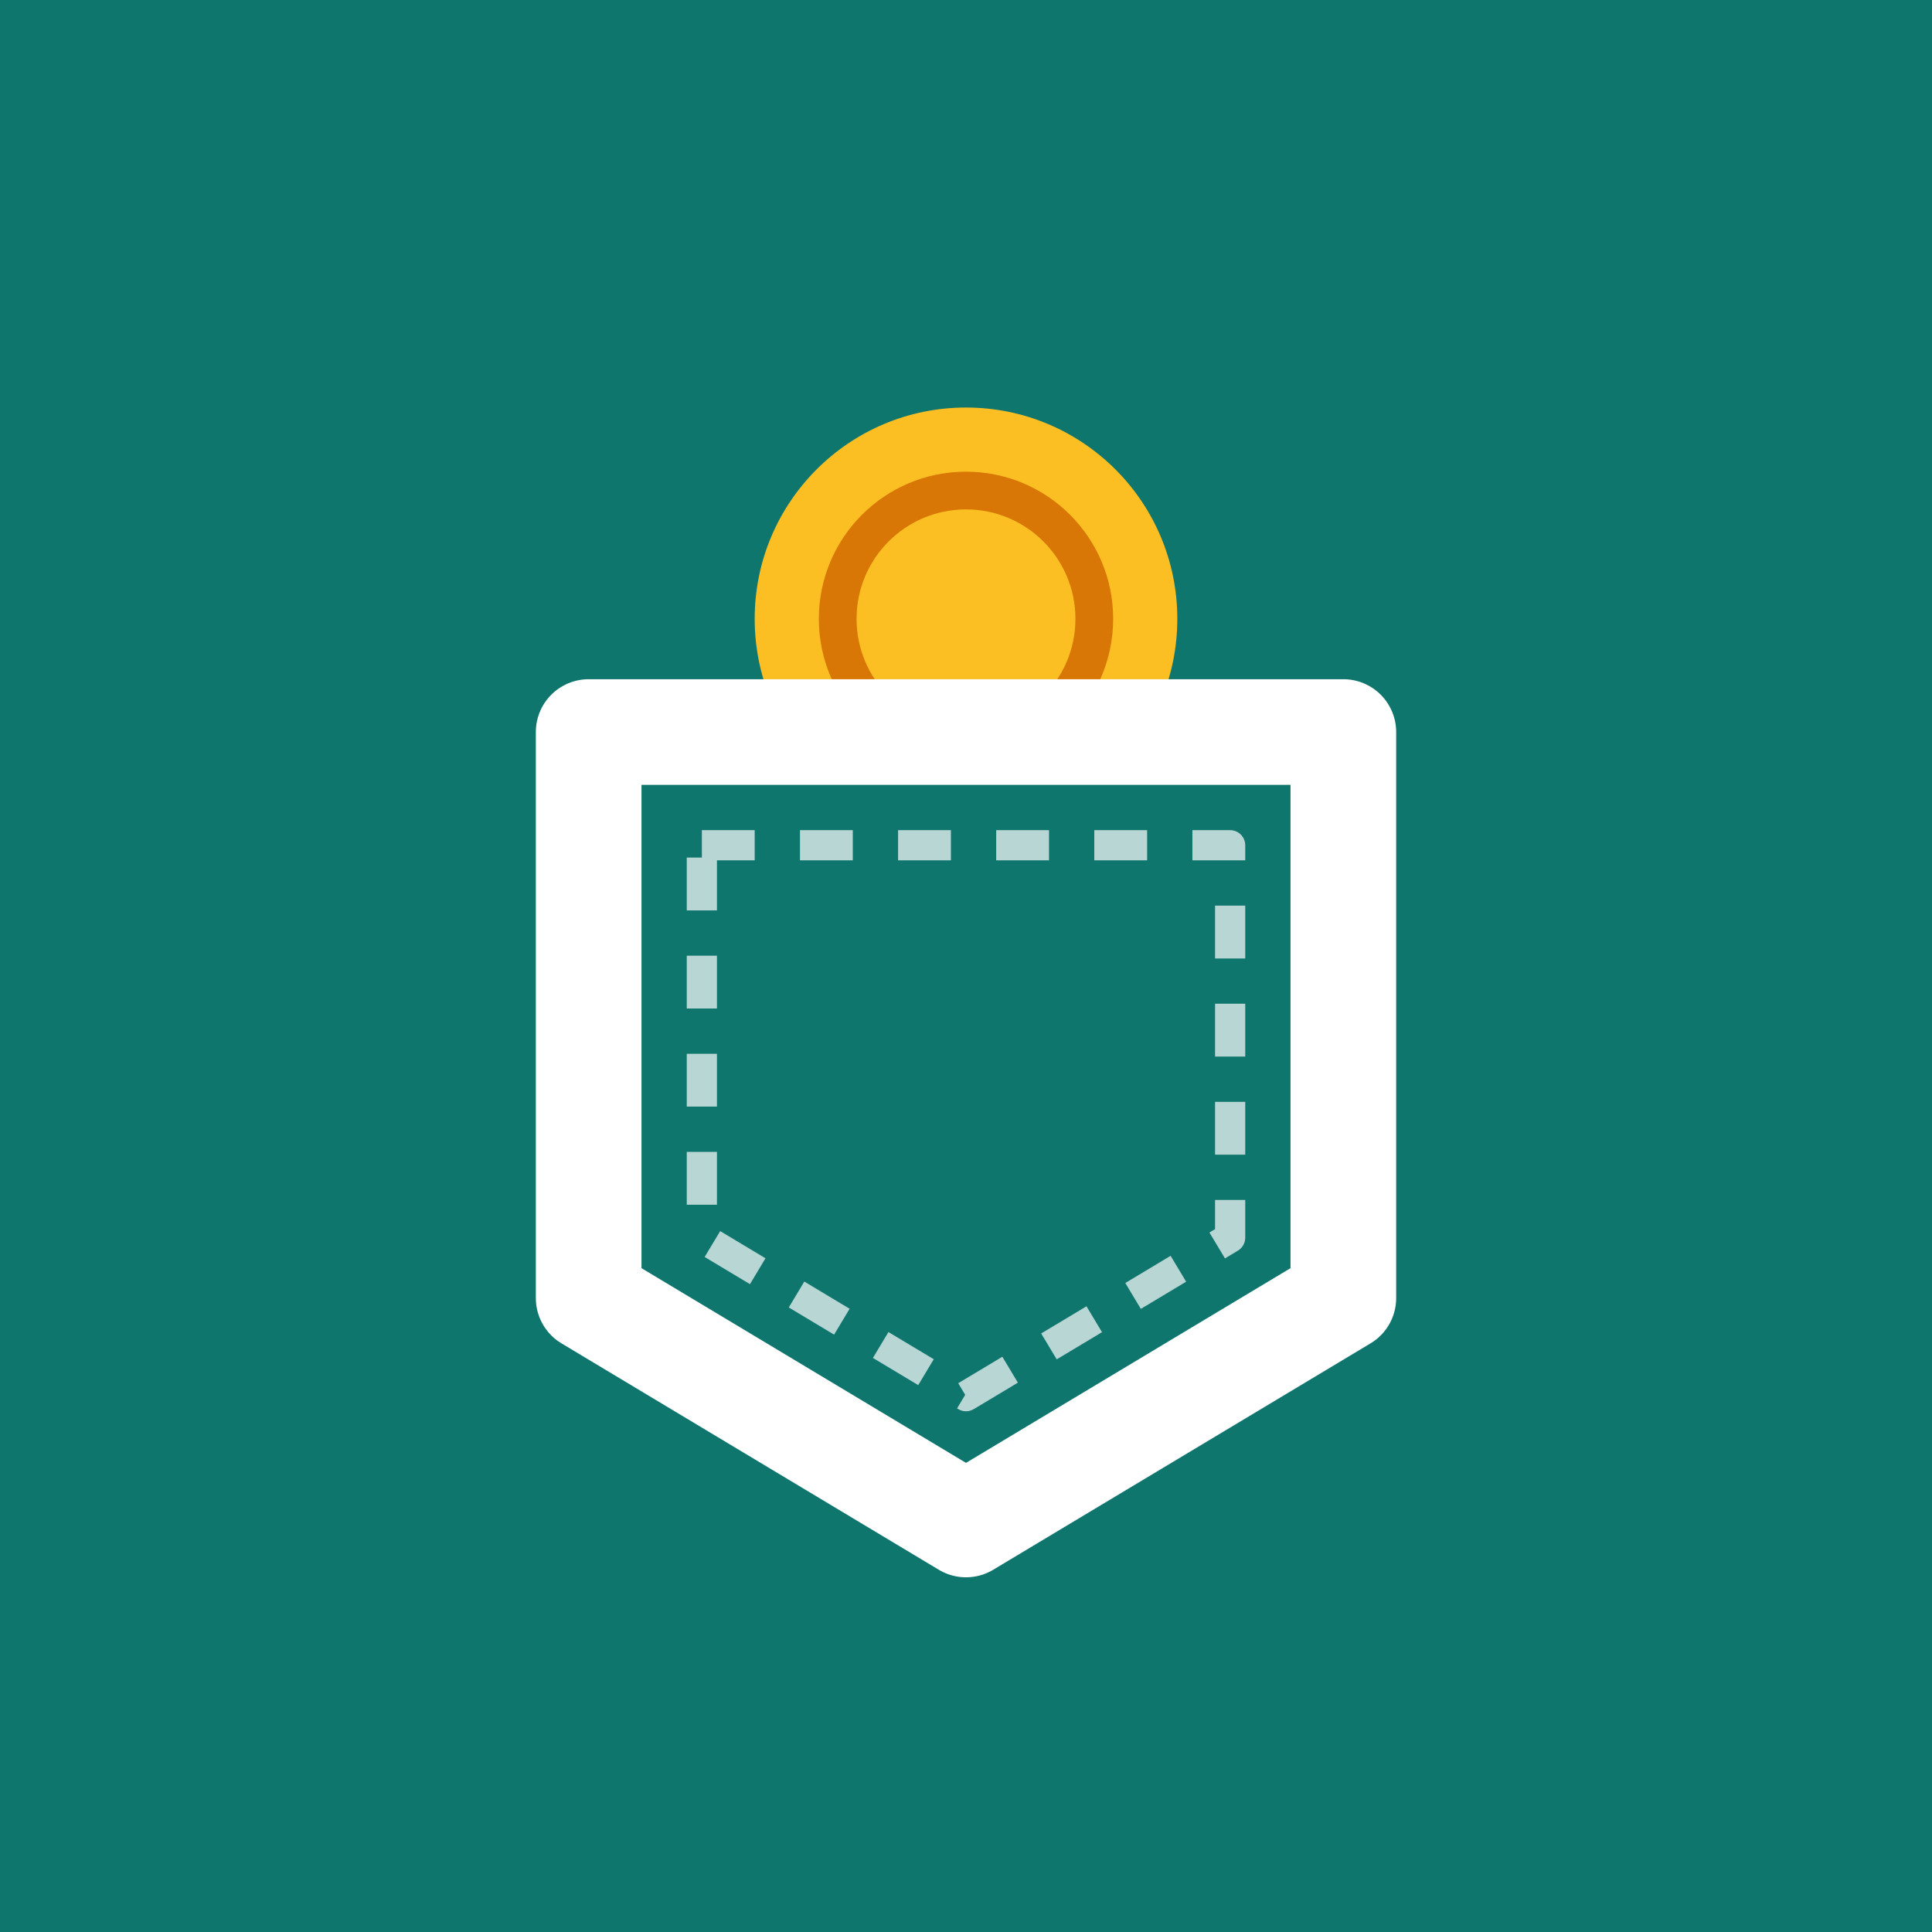
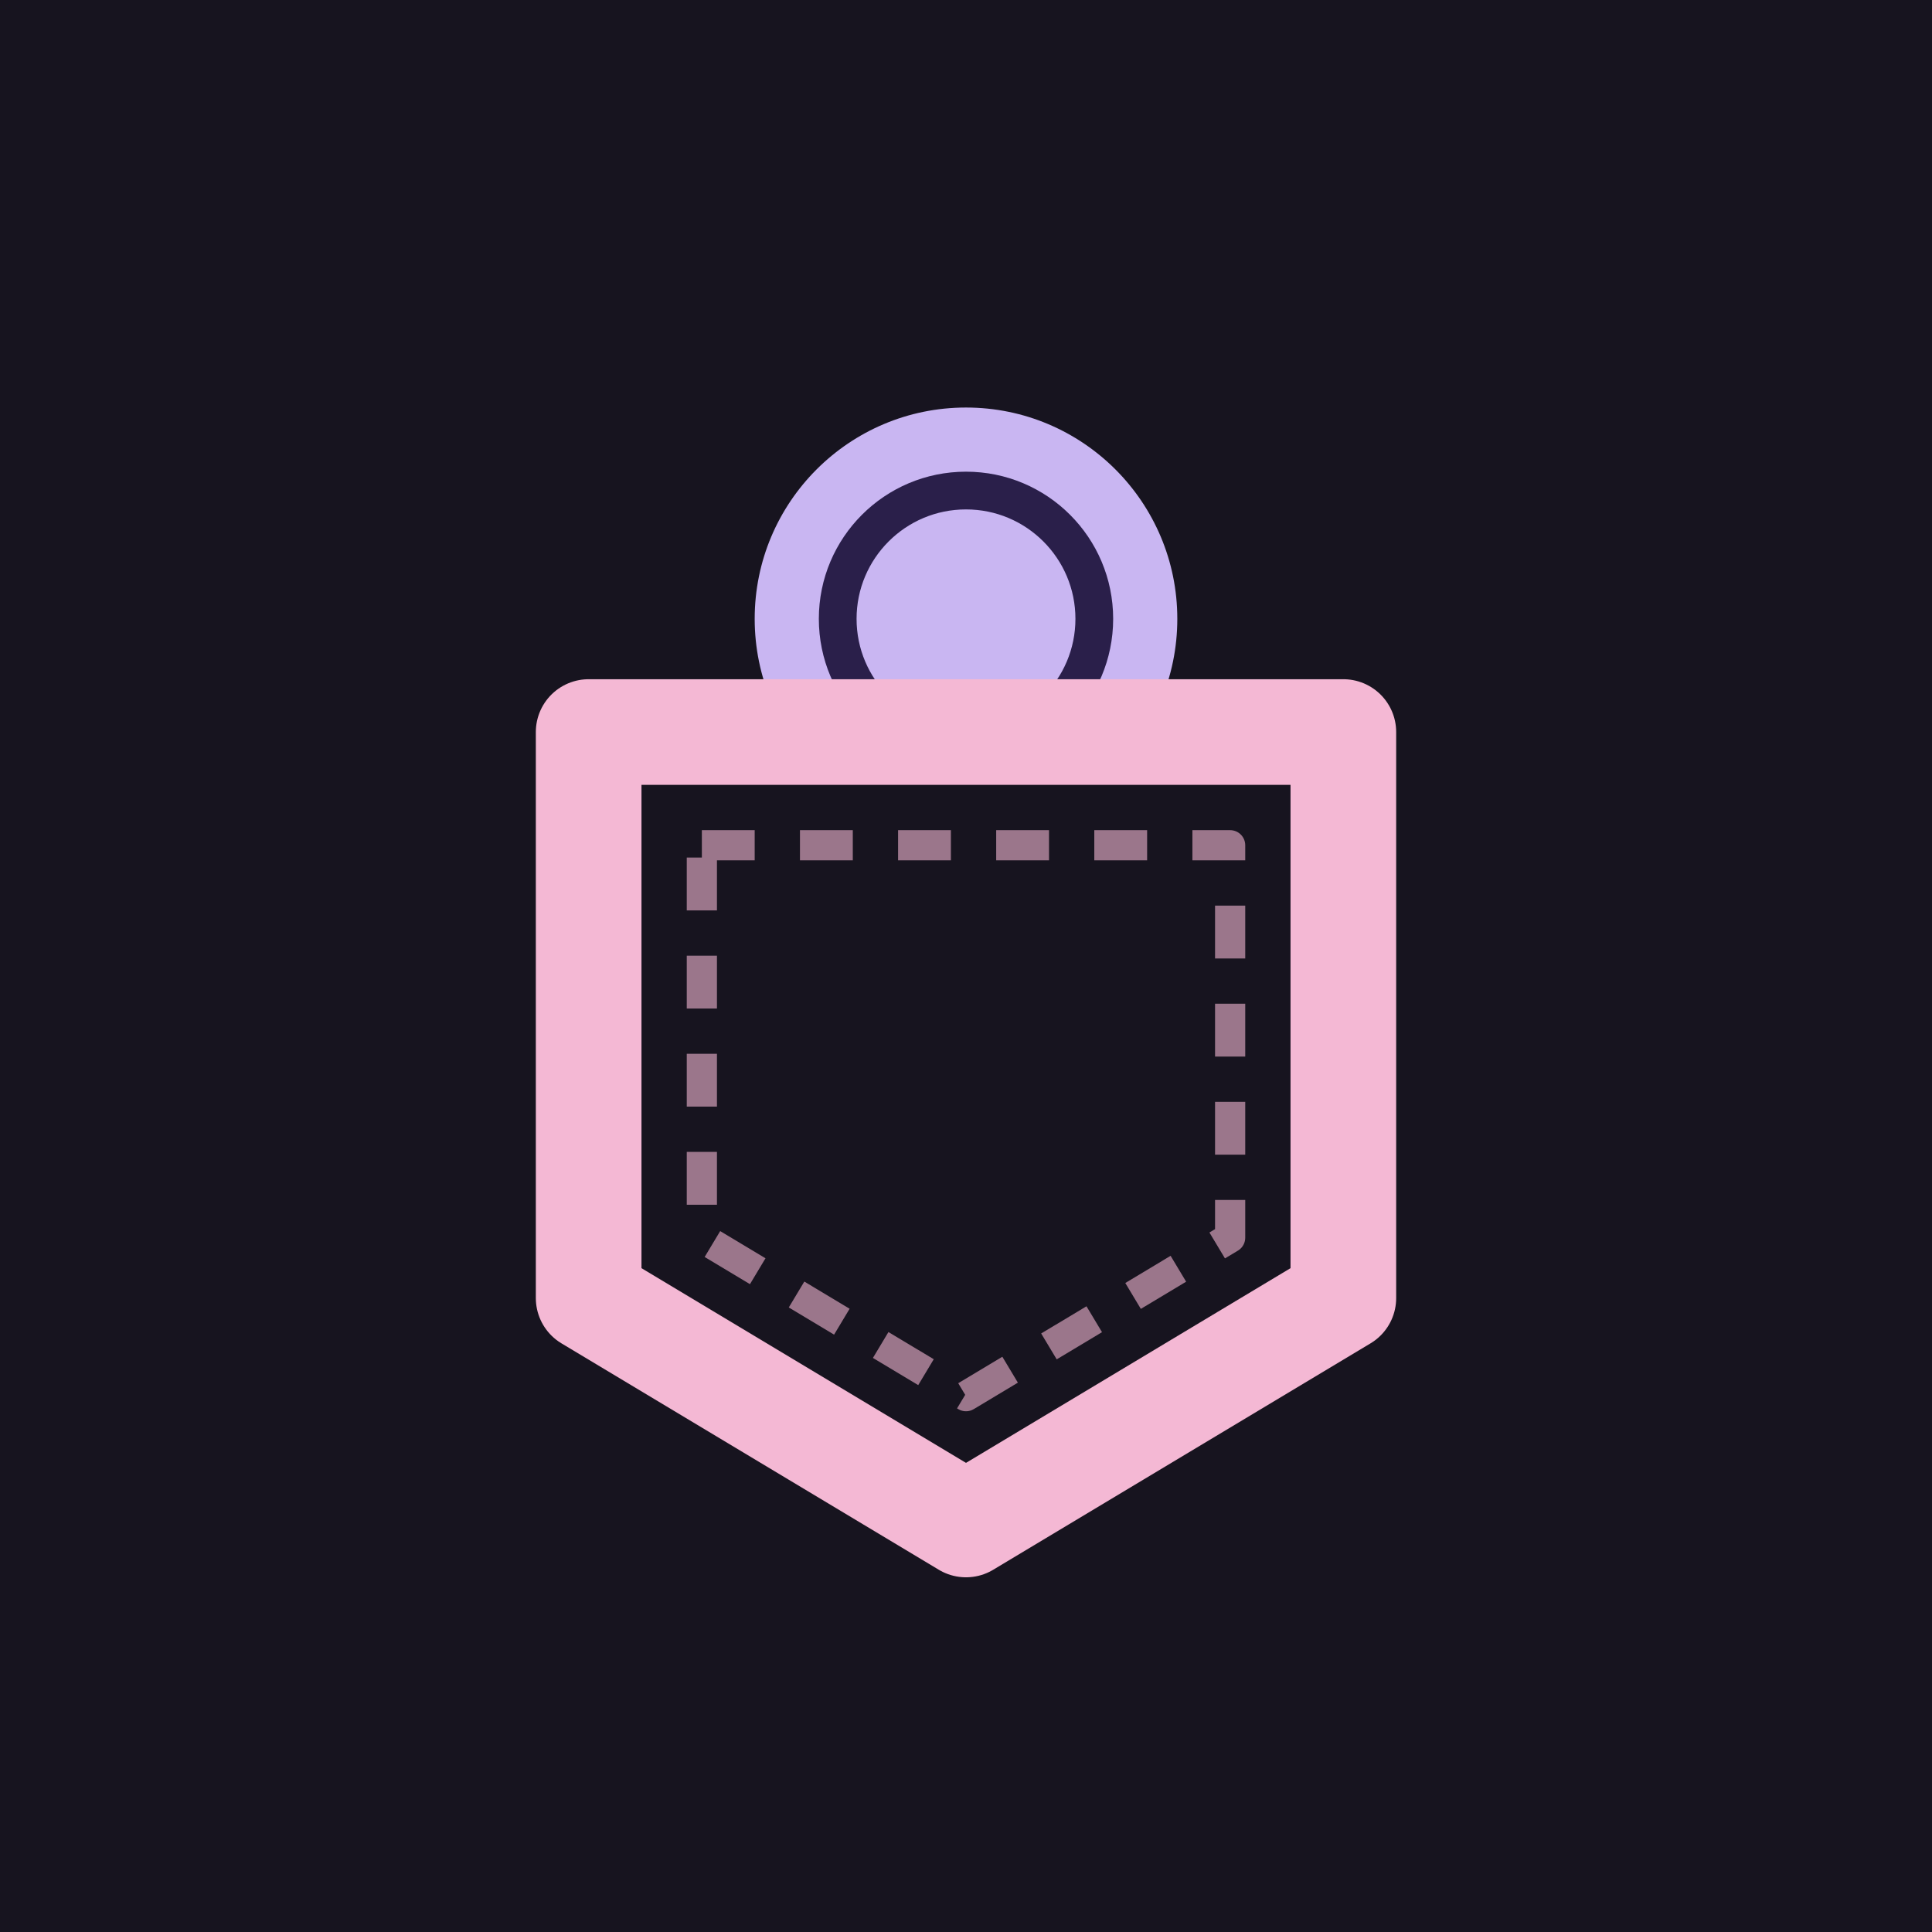
<svg xmlns="http://www.w3.org/2000/svg" width="512" height="512" viewBox="0 0 512 512">
-   <rect width="512" height="512" fill="#0f766e" />
-   <circle cx="256" cy="164" r="56" fill="#fbbf24" />
-   <circle cx="256" cy="164" r="34" fill="none" stroke="#d97706" stroke-width="10" />
-   <path d="M156 194 H356 V344 L256 404 L156 344 Z" fill="#0f766e" stroke="#ffffff" stroke-width="28" stroke-linejoin="round" />
-   <path d="M186 224 H326 V328 L256 370 L186 328 Z" fill="none" stroke="#ffffff" stroke-width="8" stroke-dasharray="14 12" stroke-linejoin="round" opacity="0.7" />
+   <rect width="512" height="512" fill="#17141f" />
+   <circle cx="256" cy="164" r="56" fill="#c9b6f2" />
+   <circle cx="256" cy="164" r="34" fill="none" stroke="#2a1f4a" stroke-width="10" />
+   <path d="M156 194 H356 V344 L256 404 L156 344 Z" fill="#17141f" stroke="#f4b8d4" stroke-width="28" stroke-linejoin="round" />
+   <path d="M186 224 H326 V328 L256 370 L186 328 Z" fill="none" stroke="#f4b8d4" stroke-width="8" stroke-dasharray="14 12" stroke-linejoin="round" opacity="0.6" />
</svg>
